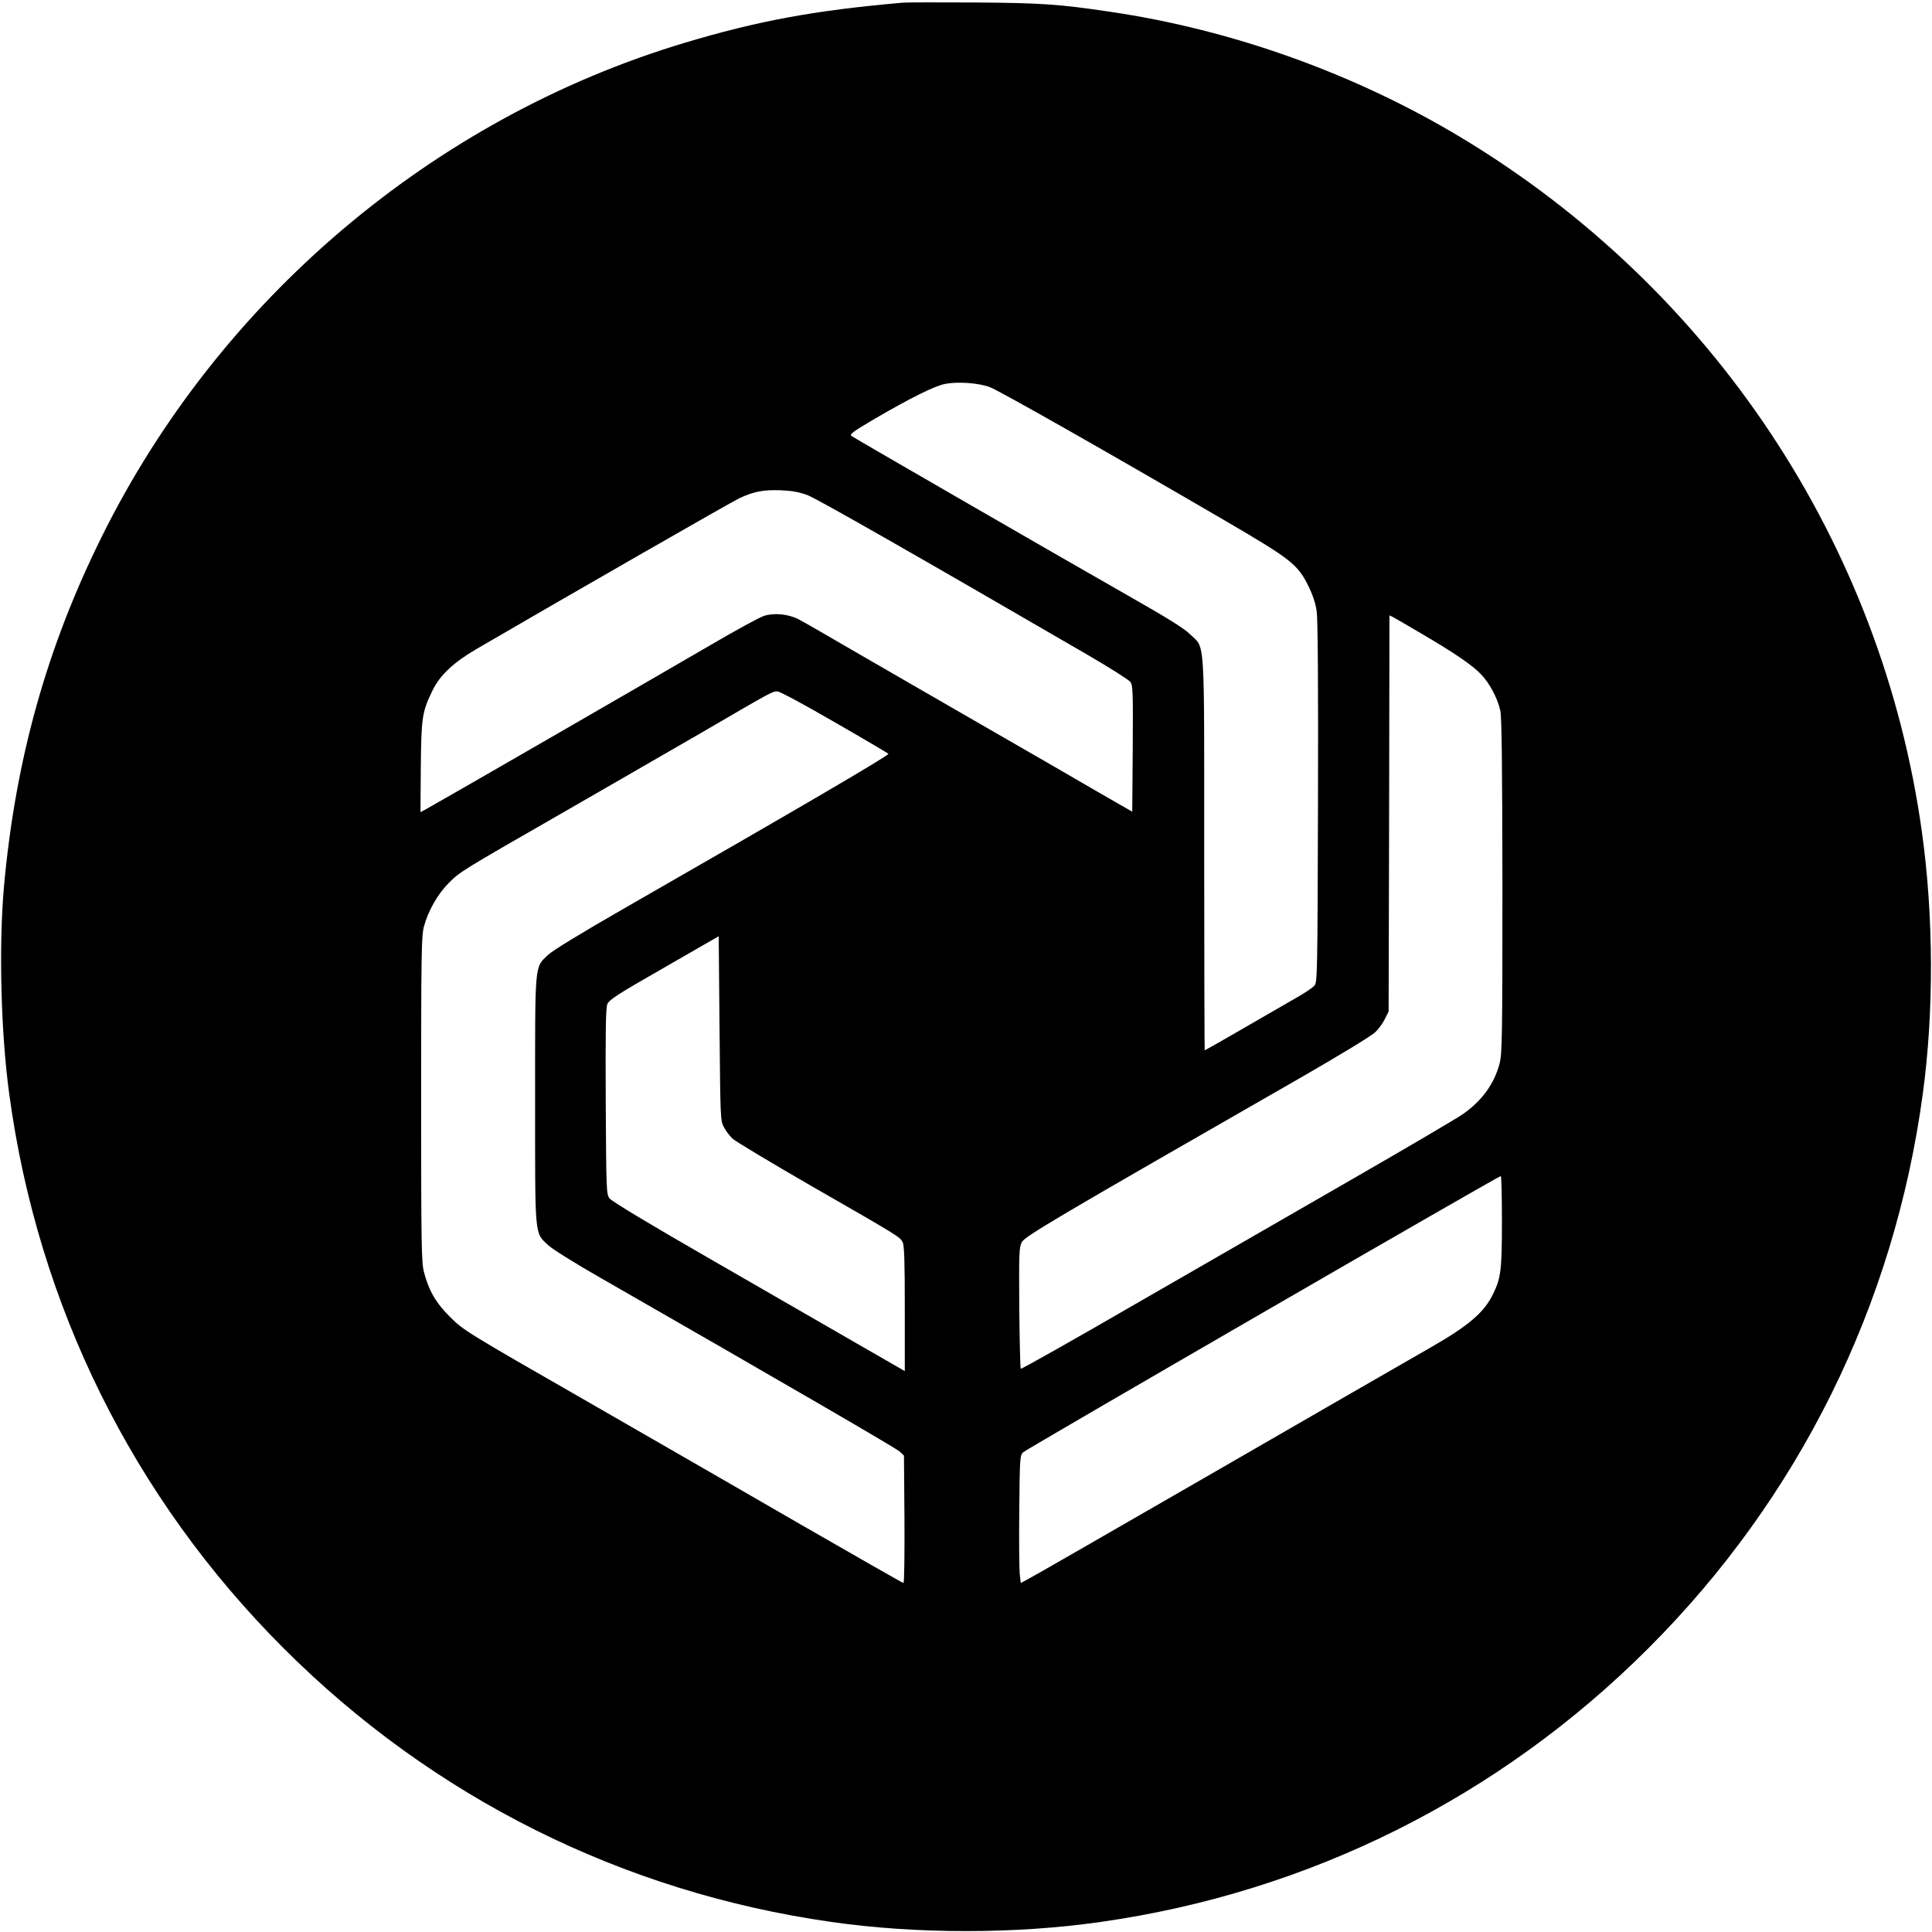
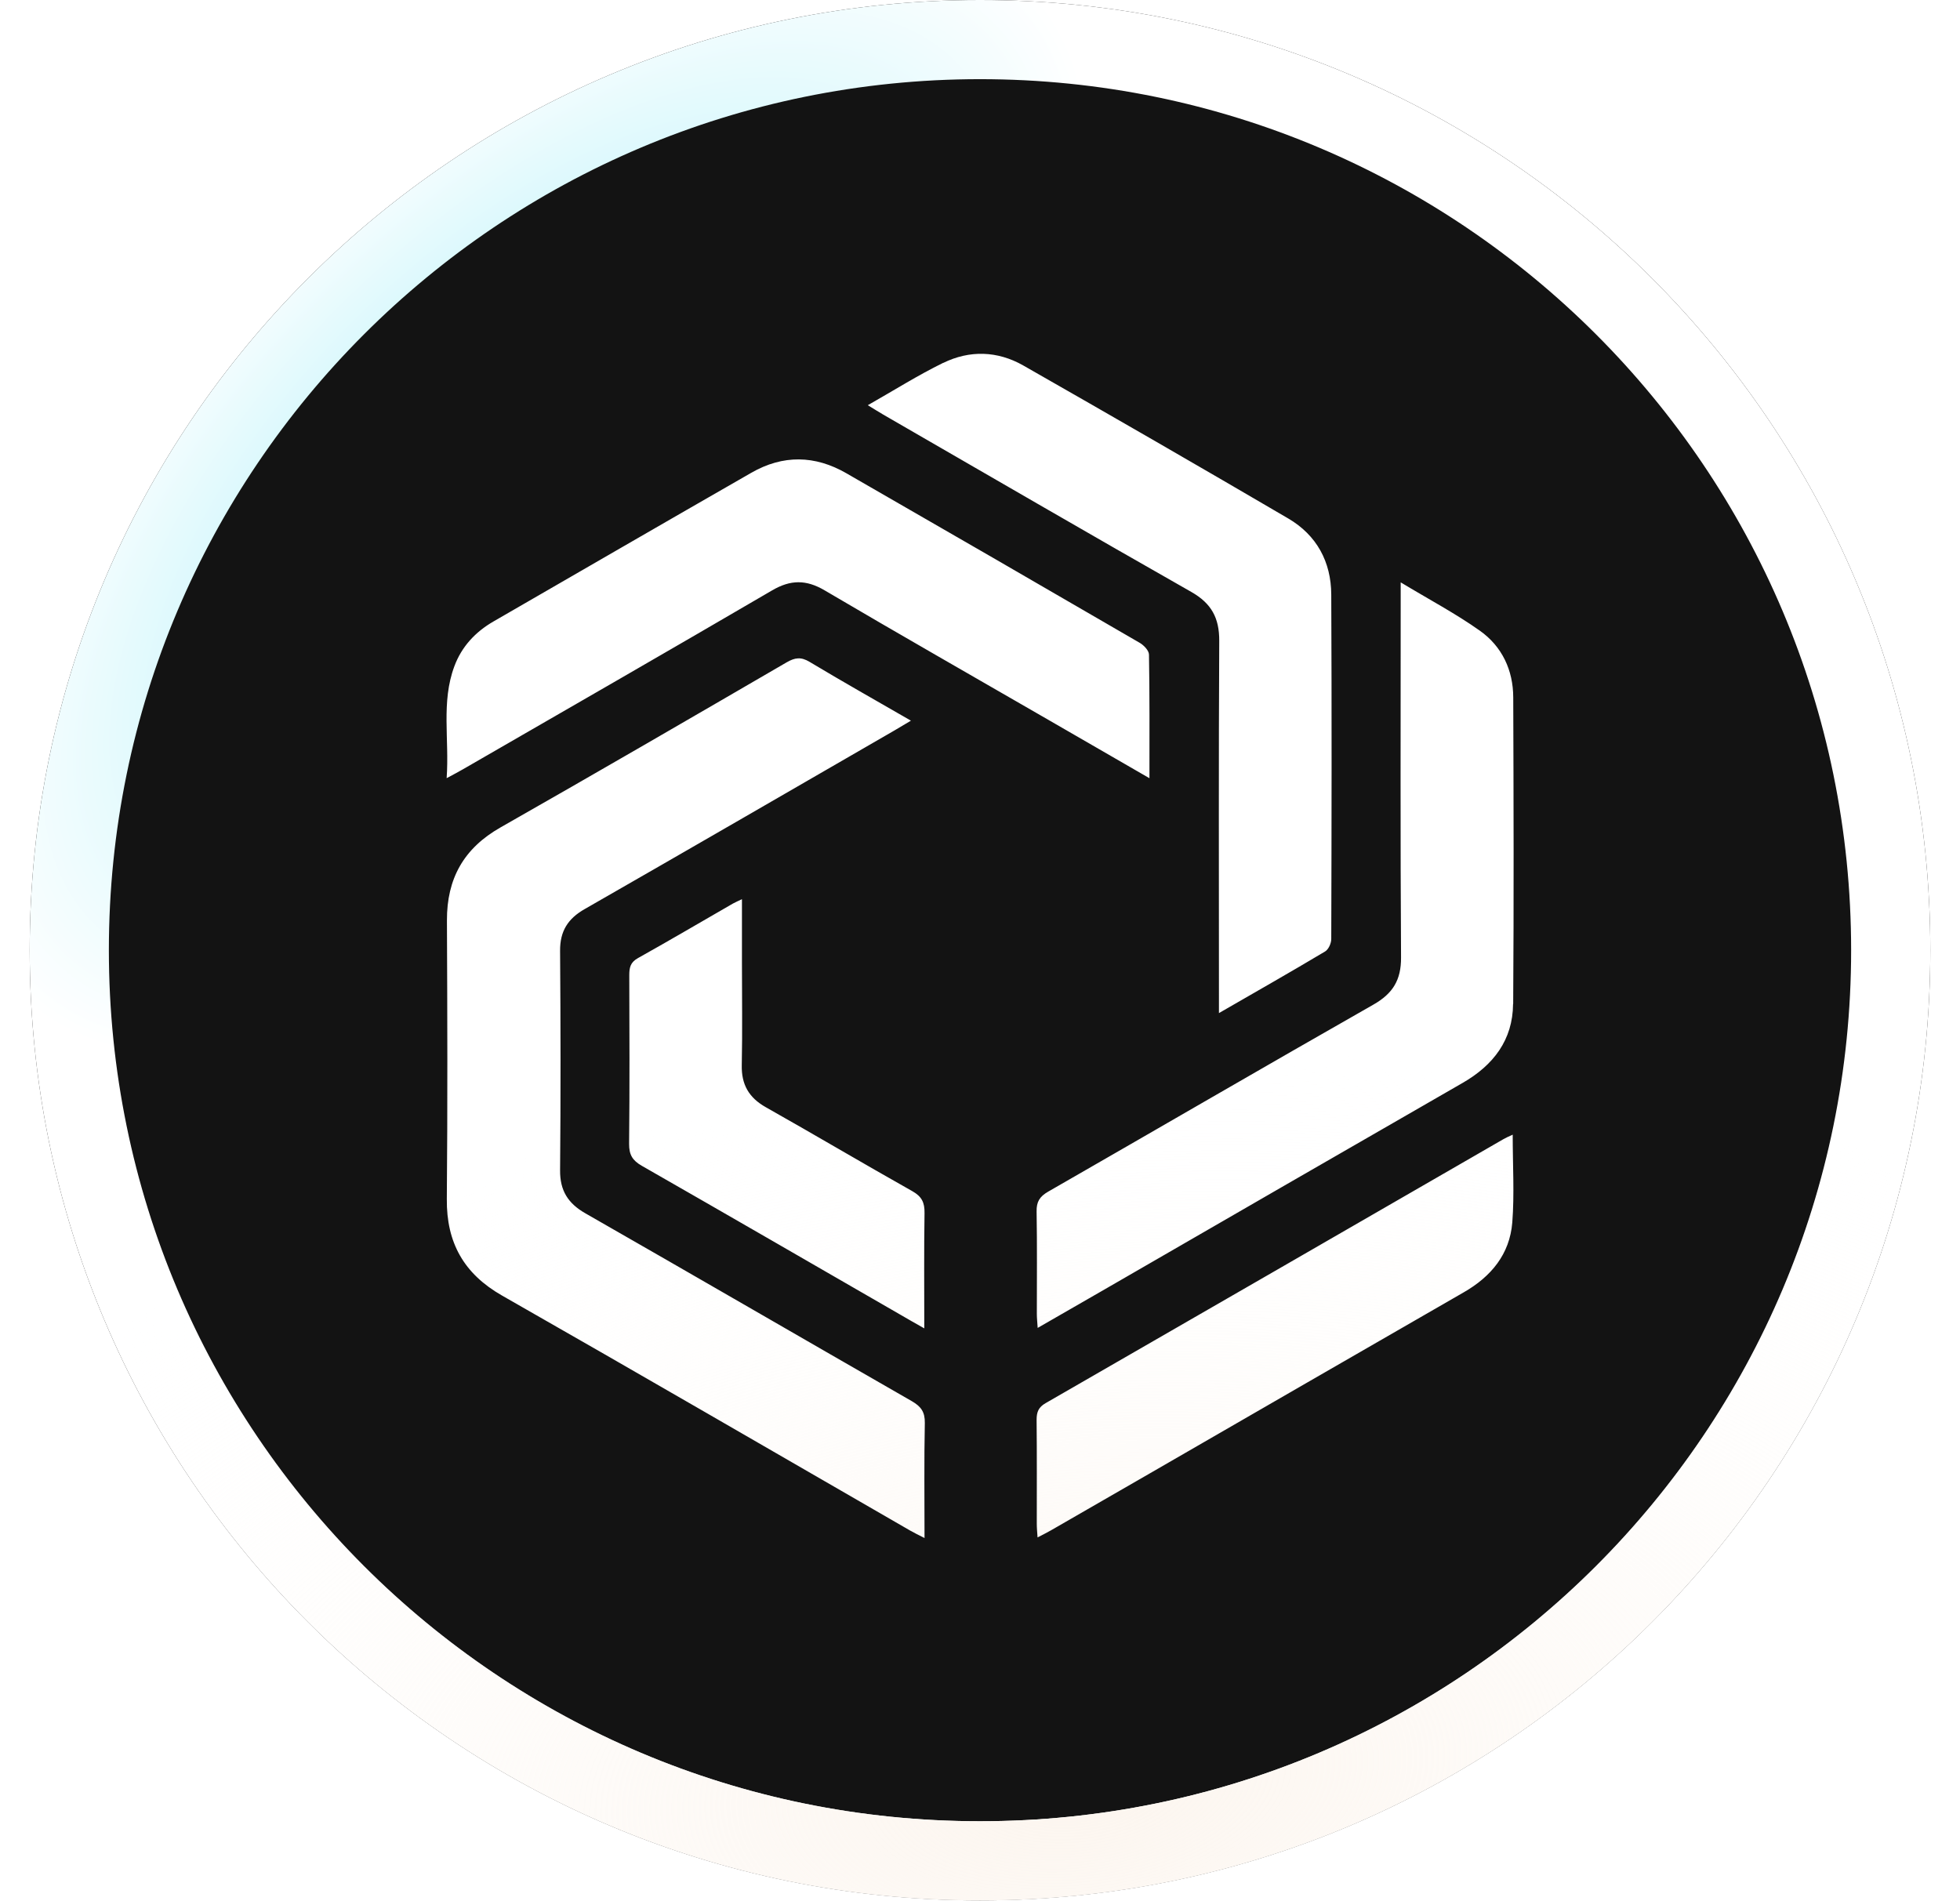
- <svg xmlns="http://www.w3.org/2000/svg" version="1.0" width="1168pt" height="1168pt" viewBox="0 0 1168 1168" preserveAspectRatio="xMidYMid meet">
-   <g transform="translate(0,1168) scale(0.1,-0.1)" fill="#000000" stroke="none">
-     <path d="M5460 11664 c-531 -46 -880 -110 -1328 -245 -1516 -457 -2809 -1554 -3517 -2984 -333 -671 -522 -1350 -591 -2115 -32 -360 -19 -882 32 -1255 173 -1278 749 -2441 1659 -3350 900 -900 2049 -1475 3310 -1654 513 -74 1117 -74 1630 0 1261 179 2410 754 3310 1654 910 909 1486 2072 1659 3350 68 496 66 1077 -5 1585 -242 1742 -1265 3283 -2785 4198 -641 386 -1386 653 -2124 761 -308 46 -415 53 -815 56 -214 1 -410 1 -435 -1z m523 -2324 c57 -21 714 -394 1417 -804 406 -237 445 -267 511 -401 25 -51 43 -105 49 -150 7 -46 10 -446 8 -1156 -3 -1053 -4 -1088 -22 -1108 -11 -12 -53 -41 -95 -65 -326 -189 -565 -326 -568 -326 -1 0 -3 532 -3 1183 0 1347 7 1243 -85 1332 -37 37 -136 98 -375 234 -350 199 -1644 946 -1672 965 -14 10 7 26 145 107 215 125 356 195 420 208 77 15 203 6 270 -19z m-1102 -653 c57 -21 666 -369 1684 -960 138 -80 258 -156 268 -169 16 -21 17 -53 15 -404 l-3 -381 -190 109 c-104 61 -428 248 -720 416 -291 168 -649 374 -795 459 -145 85 -287 166 -314 180 -61 31 -145 39 -206 20 -25 -7 -171 -87 -325 -177 -379 -221 -1686 -975 -1723 -994 l-30 -16 2 273 c3 302 8 334 71 463 45 93 127 169 265 250 525 306 1546 892 1590 912 88 41 146 52 250 48 70 -3 112 -11 161 -29z m3708 -835 c199 -116 312 -193 365 -249 51 -53 99 -143 116 -218 9 -36 12 -332 13 -1060 0 -912 -2 -1016 -17 -1074 -32 -122 -105 -224 -220 -305 -33 -24 -331 -199 -661 -389 -330 -190 -917 -528 -1304 -751 -387 -224 -706 -404 -710 -401 -3 4 -7 169 -9 368 -2 331 -1 365 15 397 19 36 188 136 1688 996 226 130 427 252 447 272 21 19 48 56 60 81 l23 46 3 1198 2 1197 22 -11 c12 -6 87 -50 167 -97z m-3545 -537 c176 -101 323 -188 327 -192 8 -8 -550 -334 -1591 -931 -270 -155 -440 -259 -467 -285 -82 -79 -78 -37 -78 -877 0 -841 -4 -799 78 -877 24 -23 159 -108 317 -198 1133 -650 1789 -1031 1810 -1051 l25 -24 3 -385 c1 -212 -1 -385 -6 -385 -5 0 -278 156 -608 346 -329 190 -925 534 -1324 763 -708 406 -727 418 -806 496 -88 87 -131 160 -161 275 -15 59 -17 156 -17 1045 0 891 2 986 17 1044 26 96 83 196 152 265 68 67 67 67 710 436 242 139 605 349 808 466 443 258 435 254 467 254 14 0 163 -80 344 -185z m-667 -2450 c11 -22 35 -53 52 -69 17 -16 232 -145 478 -287 530 -304 534 -307 550 -339 10 -19 13 -120 13 -402 l0 -377 -292 168 c-161 93 -558 322 -883 509 -362 208 -598 350 -610 367 -19 26 -20 43 -23 585 -2 435 0 566 10 590 11 26 61 59 343 220 l330 190 5 -558 c5 -547 5 -558 27 -597z m4703 -564 c0 -297 -6 -346 -52 -441 -55 -115 -149 -195 -389 -332 -112 -64 -696 -400 -1298 -748 -602 -347 -1111 -640 -1132 -650 l-38 -20 -6 53 c-3 28 -5 202 -3 384 3 318 4 333 23 353 20 19 2873 1670 2888 1670 4 0 7 -121 7 -269z" />
-   </g>
+ <svg xmlns="http://www.w3.org/2000/svg" width="100%" height="100%" viewBox="0 0 33 32" fill="none">
+   <circle cx="16.5" cy="16" r="16" fill="url(#paint0_radial_1141_736)" />
+   <circle cx="16.5" cy="16" r="16" fill="url(#paint1_radial_1141_736)" />
+   <path d="M16.5 0C7.663 0 0.5 7.163 0.5 16C0.5 24.837 7.663 32 16.5 32C25.337 32 32.5 24.837 32.5 16C32.5 7.163 25.337 0 16.5 0ZM15.881 6.111C16.326 5.893 16.794 5.908 17.225 6.152C18.719 7.004 20.209 7.863 21.691 8.731C22.168 9.011 22.412 9.46 22.414 10.012C22.423 11.946 22.42 13.878 22.414 15.812C22.414 15.884 22.368 15.988 22.309 16.022C21.735 16.365 21.154 16.695 20.523 17.059V16.755C20.523 14.765 20.517 12.778 20.528 10.788C20.529 10.407 20.398 10.161 20.059 9.968C18.325 8.983 16.6 7.979 14.872 6.982C14.797 6.938 14.724 6.892 14.611 6.823C15.055 6.571 15.455 6.318 15.878 6.111H15.881ZM15.564 25.897C15.467 25.848 15.395 25.813 15.325 25.773C13.036 24.453 10.75 23.125 8.454 21.816C7.81 21.449 7.516 20.925 7.523 20.19C7.537 18.627 7.532 17.065 7.525 15.501C7.522 14.795 7.808 14.284 8.428 13.932C10.04 13.015 11.643 12.084 13.246 11.152C13.385 11.072 13.486 11.058 13.631 11.145C14.184 11.477 14.748 11.795 15.337 12.135C15.225 12.202 15.14 12.253 15.054 12.303C13.318 13.306 11.585 14.31 9.845 15.307C9.56 15.469 9.427 15.681 9.43 16.012C9.439 17.244 9.441 18.475 9.43 19.707C9.427 20.047 9.563 20.263 9.855 20.43C11.691 21.48 13.519 22.542 15.353 23.594C15.508 23.684 15.574 23.776 15.571 23.961C15.558 24.592 15.566 25.224 15.566 25.898L15.564 25.897ZM15.564 22.369C15.404 22.278 15.289 22.214 15.174 22.146C13.719 21.307 12.265 20.465 10.807 19.631C10.649 19.541 10.591 19.445 10.592 19.261C10.602 18.314 10.598 17.367 10.595 16.421C10.595 16.292 10.614 16.204 10.741 16.133C11.278 15.833 11.809 15.52 12.341 15.214C12.38 15.192 12.422 15.175 12.492 15.141V16.204C12.492 16.78 12.501 17.357 12.489 17.933C12.481 18.261 12.608 18.483 12.894 18.644C13.719 19.109 14.533 19.592 15.358 20.056C15.52 20.147 15.569 20.248 15.566 20.427C15.556 21.056 15.562 21.687 15.562 22.367L15.564 22.369ZM13.883 9.94C13.574 9.758 13.31 9.76 13.002 9.94C11.272 10.951 9.535 11.949 7.799 12.951C7.726 12.994 7.65 13.033 7.52 13.103C7.567 12.444 7.425 11.822 7.65 11.219C7.772 10.89 8.002 10.642 8.306 10.466C9.754 9.63 11.2 8.792 12.651 7.96C13.181 7.656 13.72 7.663 14.25 7.969C15.898 8.917 17.544 9.868 19.187 10.823C19.257 10.863 19.345 10.954 19.345 11.023C19.357 11.7 19.353 12.378 19.353 13.104C18.755 12.76 18.203 12.441 17.651 12.121C16.394 11.395 15.134 10.677 13.883 9.94ZM25.462 20.585C25.419 21.118 25.107 21.495 24.646 21.76C22.882 22.774 21.12 23.794 19.357 24.811C18.804 25.13 18.251 25.449 17.696 25.768C17.629 25.807 17.56 25.84 17.469 25.888C17.463 25.795 17.456 25.728 17.456 25.661C17.456 25.077 17.459 24.494 17.453 23.909C17.453 23.776 17.484 23.696 17.606 23.626C20.177 22.146 22.746 20.663 25.314 19.181C25.353 19.158 25.396 19.14 25.469 19.106C25.469 19.625 25.499 20.108 25.462 20.585ZM25.475 16.905C25.471 17.511 25.144 17.936 24.627 18.234C22.617 19.389 20.608 20.551 18.599 21.711C18.233 21.923 17.864 22.133 17.471 22.36C17.465 22.26 17.457 22.194 17.457 22.127C17.457 21.552 17.463 20.974 17.453 20.399C17.45 20.235 17.505 20.148 17.647 20.066C19.473 19.018 21.294 17.958 23.124 16.916C23.449 16.731 23.592 16.503 23.589 16.121C23.576 14.132 23.583 12.142 23.583 10.153V9.806C24.06 10.094 24.508 10.331 24.916 10.62C25.289 10.884 25.477 11.284 25.478 11.744C25.484 13.465 25.489 15.186 25.477 16.907L25.475 16.905Z" fill="#131313" />
+   <path fill-rule="evenodd" clip-rule="evenodd" d="M16.5 0C7.663 0 0.5 7.163 0.5 16C0.5 24.837 7.663 32 16.5 32C25.337 32 32.5 24.837 32.5 16C32.5 7.163 25.337 0 16.5 0ZM16.5 1.333C8.4 1.333 1.833 7.9 1.833 16C1.833 24.1 8.4 30.667 16.5 30.667C24.6 30.667 31.167 24.1 31.167 16C31.167 7.9 24.6 1.333 16.5 1.333Z" fill="url(#paint2_radial_1141_736)" />
+   <path fill-rule="evenodd" clip-rule="evenodd" d="M16.5 0C7.663 0 0.5 7.163 0.5 16C0.5 24.837 7.663 32 16.5 32C25.337 32 32.5 24.837 32.5 16C32.5 7.163 25.337 0 16.5 0ZM16.5 1.333C8.4 1.333 1.833 7.9 1.833 16C1.833 24.1 8.4 30.667 16.5 30.667C24.6 30.667 31.167 24.1 31.167 16C31.167 7.9 24.6 1.333 16.5 1.333Z" fill="url(#paint3_radial_1141_736)" />
+   <defs>
+     <radialGradient id="paint0_radial_1141_736" cx="0" cy="0" r="1" gradientUnits="userSpaceOnUse" gradientTransform="translate(8.99369 8.45502) rotate(44.9817) scale(33.2435 70.5021)">
+       <stop stop-color="#FFFFFF" />
+       <stop offset="0.177" stop-color="#FFFFFF" />
+       <stop offset="0.38" stop-color="#FFFFFF" />
+       <stop offset="1" stop-color="#FFFFFF" />
+     </radialGradient>
+     <radialGradient id="paint1_radial_1141_736" cx="0" cy="0" r="1" gradientUnits="userSpaceOnUse" gradientTransform="translate(17.8877 30.0137) rotate(84.265) scale(17.2187 32.9397)">
+       <stop stop-color="#FCF5EE" />
+       <stop offset="0.715" stop-color="#FFFFFF" stop-opacity="0" />
+     </radialGradient>
+     <radialGradient id="paint2_radial_1141_736" cx="0" cy="0" r="1" gradientUnits="userSpaceOnUse" gradientTransform="translate(8.99369 8.45502) rotate(44.9817) scale(33.2435 70.5021)">
+       <stop stop-color="#A3EEF8" />
+       <stop offset="0.177" stop-color="#FFFFFF" />
+       <stop offset="0.38" stop-color="#FFFFFF" />
+       <stop offset="1" stop-color="#FFFFFF" />
+     </radialGradient>
+     <radialGradient id="paint3_radial_1141_736" cx="0" cy="0" r="1" gradientUnits="userSpaceOnUse" gradientTransform="translate(17.8877 30.0137) rotate(84.265) scale(17.2187 32.9397)">
+       <stop stop-color="#FCF5EE" />
+       <stop offset="0.715" stop-color="#FFFFFF" stop-opacity="0" />
+     </radialGradient>
+   </defs>
</svg>
